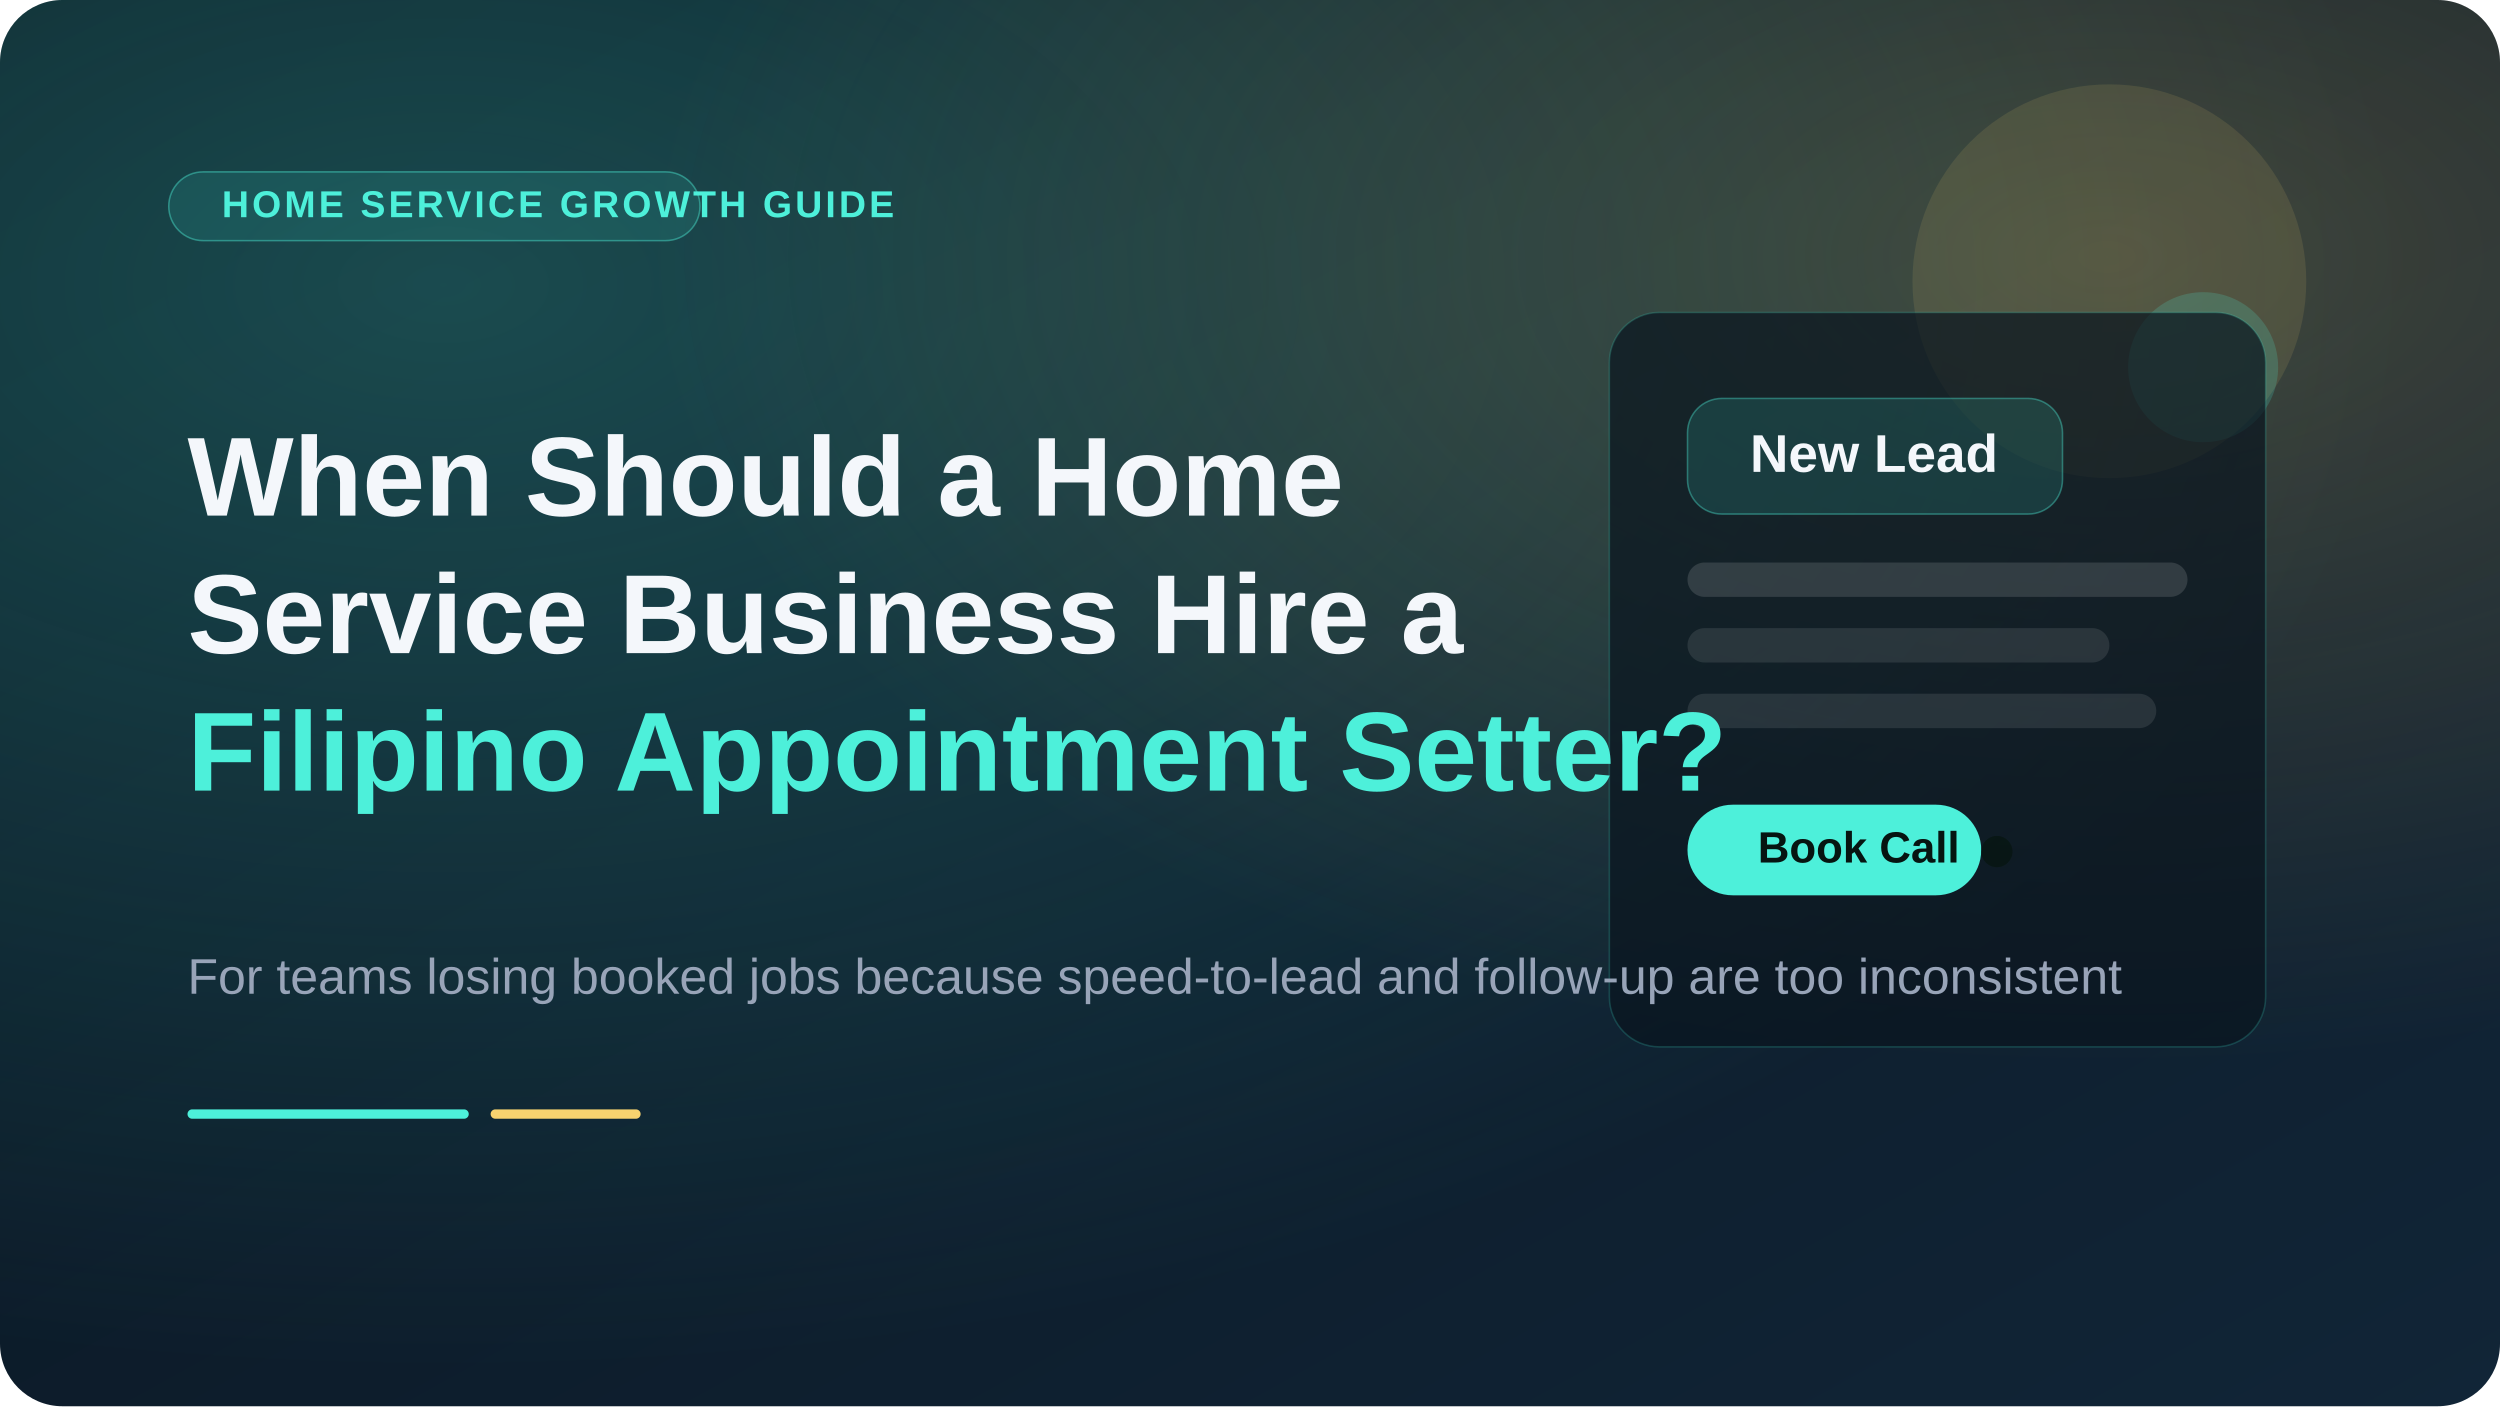
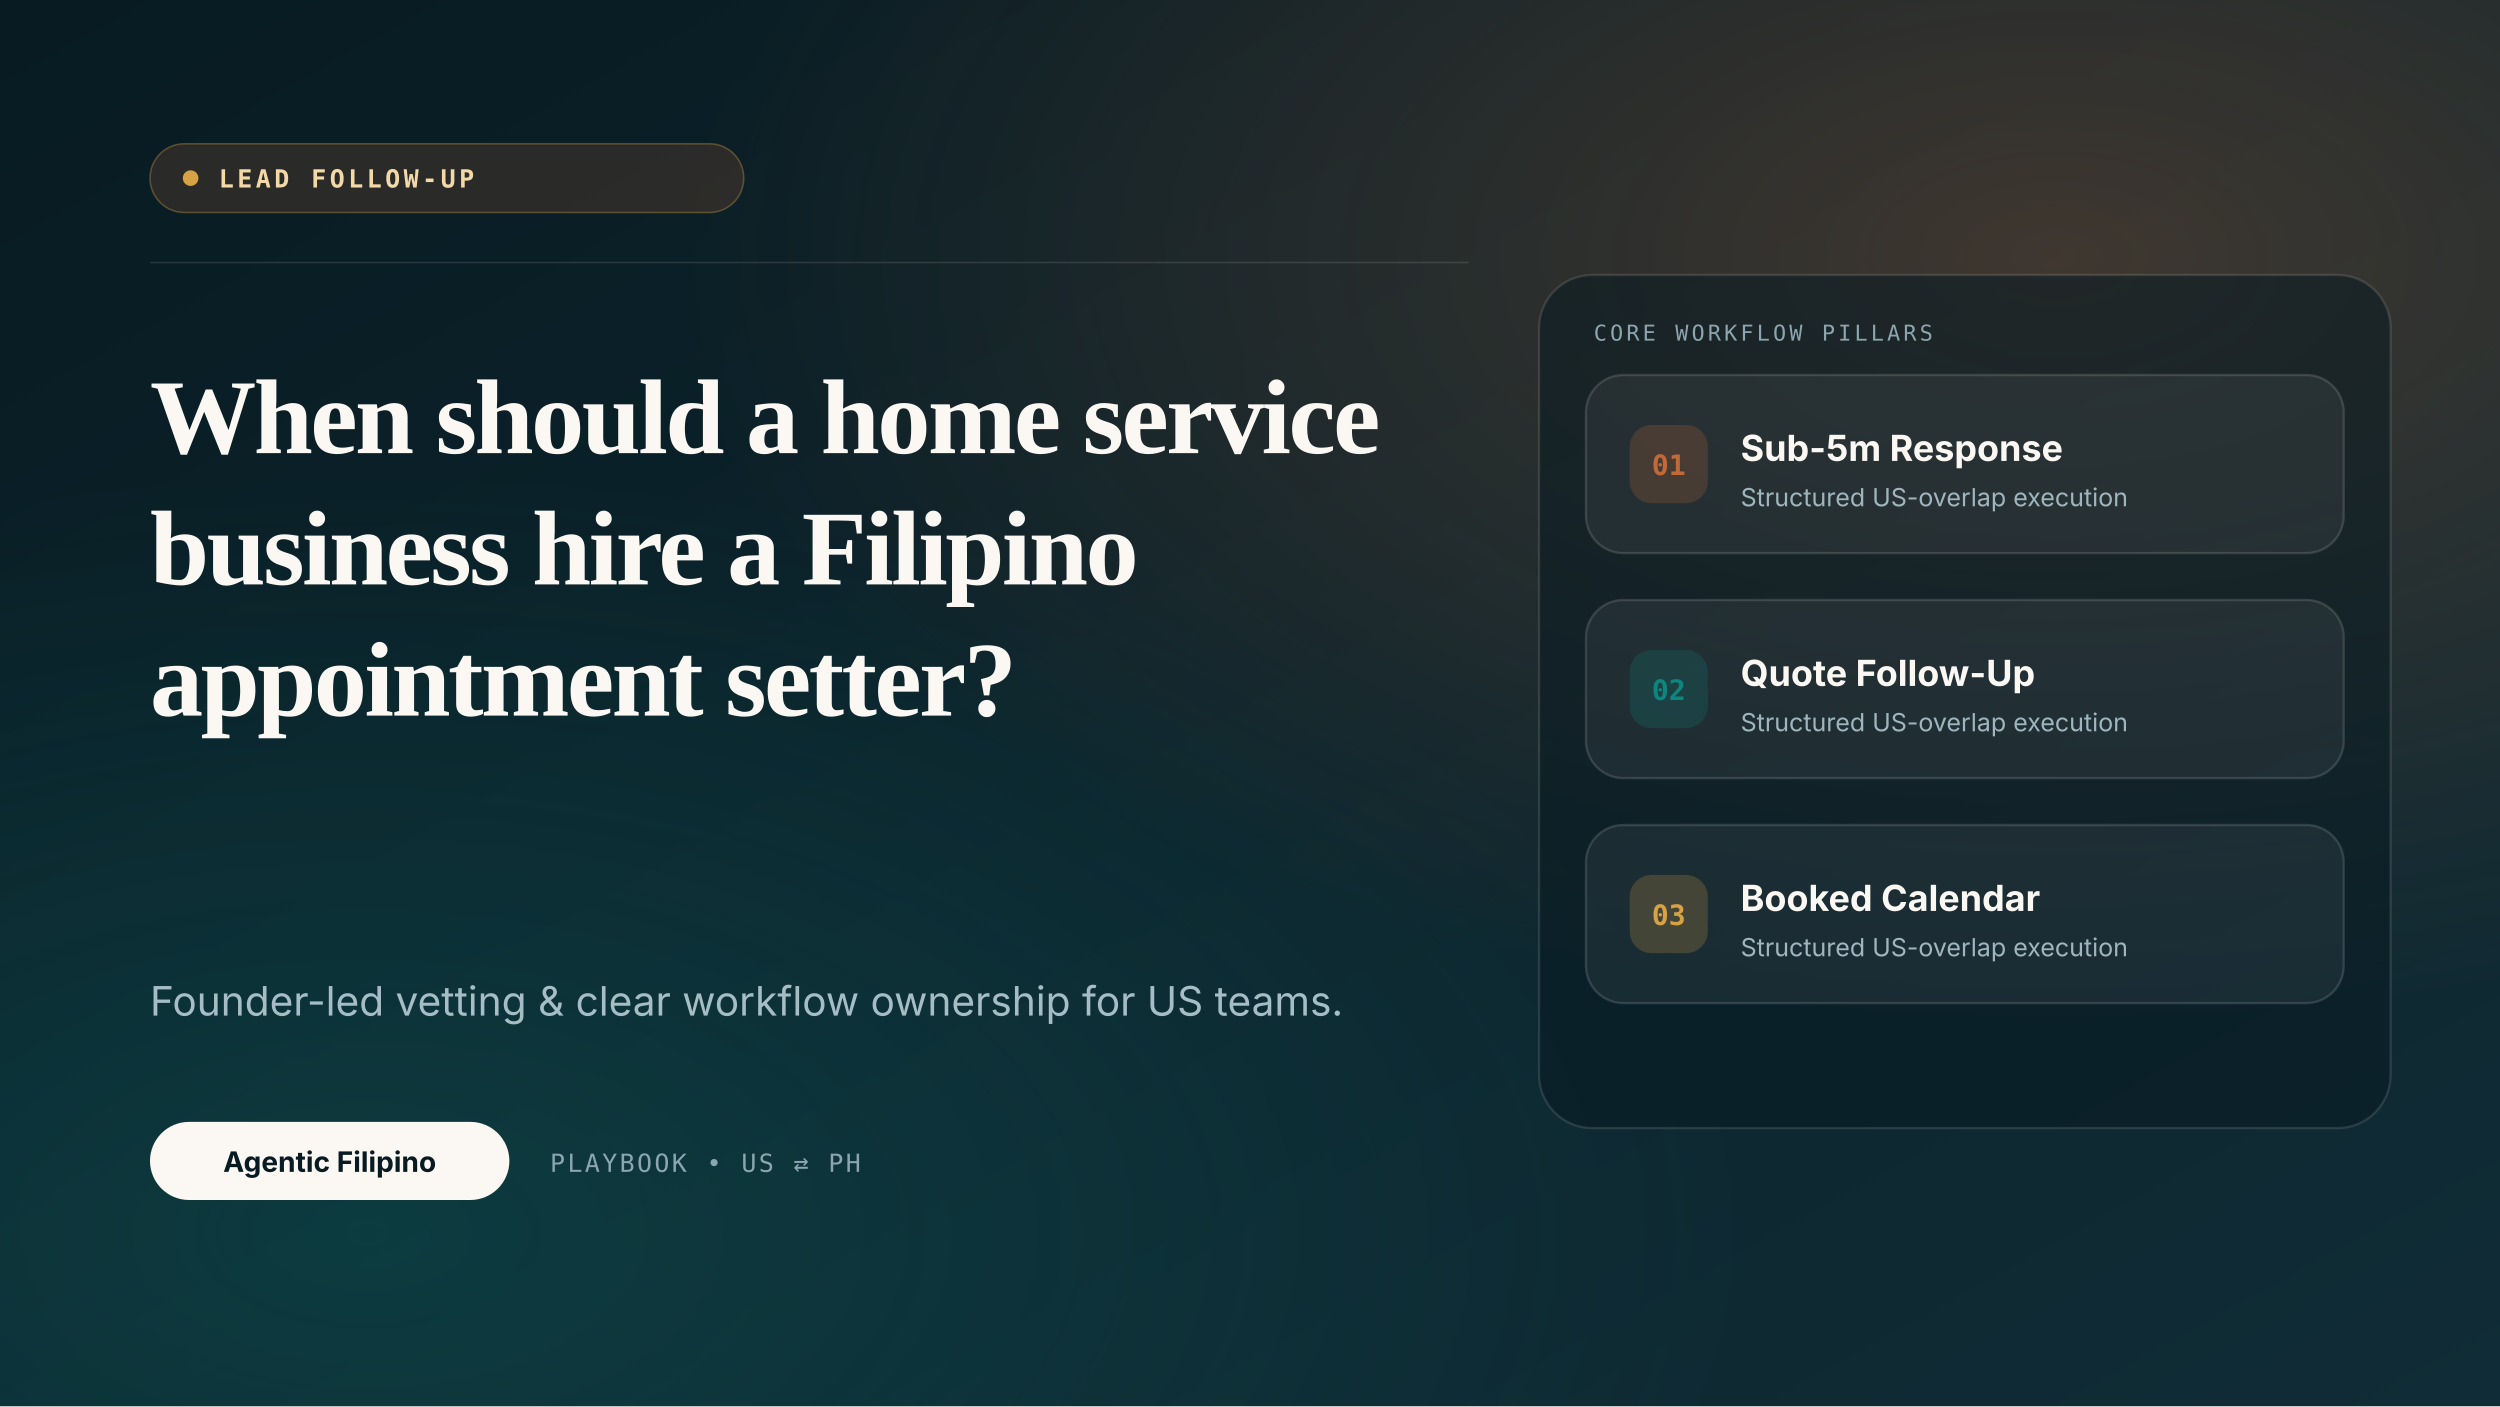
- <svg xmlns="http://www.w3.org/2000/svg" viewBox="0 0 1600 900" role="img" aria-label="When should a home service business hire a Filipino appointment setter">
+ <svg xmlns="http://www.w3.org/2000/svg" viewBox="0 0 1600 900" role="img" aria-label="When should a home service business hire a Filipino appointment setter?">
  <defs>
-     <linearGradient id="afhs1" x1="0" y1="0" x2="1" y2="1">
-       <stop offset="0%" stop-color="#08131e" />
-       <stop offset="100%" stop-color="#112537" />
+     <linearGradient id="bg" x1="0" y1="0" x2="1" y2="1">
+       <stop offset="0%" stop-color="#081B22" />
+       <stop offset="100%" stop-color="#102C36" />
    </linearGradient>
-     <radialGradient id="afhs1c" cx="0.18" cy="0.2" r="0.78">
-       <stop offset="0%" stop-color="#4df0da" stop-opacity="0.24" />
-       <stop offset="100%" stop-color="#4df0da" stop-opacity="0" />
+     <radialGradient id="glow1" cx="0.82" cy="0.18" r="0.55">
+       <stop offset="0%" stop-color="#C2693A" stop-opacity="0.28" />
+       <stop offset="100%" stop-color="#C2693A" stop-opacity="0" />
    </radialGradient>
-     <radialGradient id="afhs1y" cx="0.84" cy="0.18" r="0.58">
-       <stop offset="0%" stop-color="#f8d36f" stop-opacity="0.22" />
-       <stop offset="100%" stop-color="#f8d36f" stop-opacity="0" />
+     <radialGradient id="glow2" cx="0.15" cy="0.88" r="0.55">
+       <stop offset="0%" stop-color="#0E857D" stop-opacity="0.24" />
+       <stop offset="100%" stop-color="#0E857D" stop-opacity="0" />
    </radialGradient>
  </defs>
-   <rect width="1600" height="900" rx="40" fill="url(#afhs1)" />
-   <rect width="1600" height="900" rx="40" fill="url(#afhs1c)" />
-   <rect width="1600" height="900" rx="40" fill="url(#afhs1y)" />
-   <circle cx="1350" cy="180" r="126" fill="#f8d36f" opacity="0.11" />
-   <circle cx="1410" cy="235" r="48" fill="#4df0da" opacity="0.18" />
-   <rect x="108" y="110" width="340" height="44" rx="22" fill="rgba(62,232,209,0.12)" stroke="#4df0da" stroke-opacity="0.42" />
-   <text x="142" y="139" fill="#4df0da" font-family="Arial,Segoe UI,sans-serif" font-size="24" font-weight="700" letter-spacing="2">HOME SERVICE GROWTH GUIDE</text>
-   <rect x="1030" y="200" width="420" height="470" rx="32" fill="rgba(9,20,30,0.7)" stroke="rgba(62,232,209,0.2)" />
-   <rect x="1080" y="255" width="240" height="74" rx="22" fill="rgba(62,232,209,0.14)" stroke="#4df0da" stroke-opacity="0.38" />
-   <text x="1120" y="302" fill="#f4f7fb" font-family="Arial,Segoe UI,sans-serif" font-size="34" font-weight="700">New Lead</text>
-   <rect x="1080" y="360" width="320" height="22" rx="11" fill="rgba(255,255,255,0.13)" />
-   <rect x="1080" y="402" width="270" height="22" rx="11" fill="rgba(255,255,255,0.1)" />
-   <rect x="1080" y="444" width="300" height="22" rx="11" fill="rgba(255,255,255,0.1)" />
-   <rect x="1080" y="515" width="188" height="58" rx="29" fill="#4df0da" />
-   <text x="1125" y="552" fill="#061511" font-family="Arial,Segoe UI,sans-serif" font-size="28" font-weight="800">Book Call</text>
-   <circle cx="1278" cy="545" r="10" fill="#061511" opacity="0.8" />
-   <path d="M124 332h572" stroke="rgba(255,255,255,0)" />
-   <text x="120" y="330" fill="#f4f7fb" font-family="Arial,Segoe UI,sans-serif" font-size="72" font-weight="800">When Should a Home</text>
-   <text x="120" y="418" fill="#f4f7fb" font-family="Arial,Segoe UI,sans-serif" font-size="72" font-weight="800">Service Business Hire a</text>
-   <text x="120" y="506" fill="#4df0da" font-family="Arial,Segoe UI,sans-serif" font-size="72" font-weight="800">Filipino Appointment Setter?</text>
-   <text x="120" y="636" fill="#98a4b8" font-family="Arial,Segoe UI,sans-serif" font-size="32">For teams losing booked jobs because speed-to-lead and follow-up are too inconsistent</text>
-   <rect x="120" y="710" width="180" height="6" rx="3" fill="#4df0da" />
-   <rect x="314" y="710" width="96" height="6" rx="3" fill="#f8d36f" />
+   <rect width="1600" height="900" fill="url(#bg)" />
+   <rect width="1600" height="900" fill="url(#glow1)" />
+   <rect width="1600" height="900" fill="url(#glow2)" />
+   <line x1="96" y1="168" x2="940" y2="168" stroke="rgba(251,248,243,0.12)" stroke-width="1" />
+   <rect x="96" y="92" width="380" height="44" rx="22" fill="rgba(194,105,58,0.18)" stroke="rgba(214,162,68,0.35)" stroke-width="1" />
+   <circle cx="122" cy="114" r="5" fill="#D6A244" />
+   <text x="140" y="120" fill="#F3D8A8" font-family="ui-monospace, Menlo, monospace" font-size="16" font-weight="600" letter-spacing="2.2">LEAD FOLLOW-UP</text>
+   <text x="96" y="290" fill="#FBF8F3" font-family="Georgia, 'Times New Roman', serif" font-size="68" font-weight="700" letter-spacing="-1.6">When should a home service</text>
+   <text x="96" y="374" fill="#FBF8F3" font-family="Georgia, 'Times New Roman', serif" font-size="68" font-weight="700" letter-spacing="-1.6">business hire a Filipino</text>
+   <text x="96" y="458" fill="#FBF8F3" font-family="Georgia, 'Times New Roman', serif" font-size="68" font-weight="700" letter-spacing="-1.6">appointment setter?</text>
+   <text x="96" y="650" fill="#A6BDC5" font-family="system-ui, -apple-system, sans-serif" font-size="26">Founder-led vetting &amp; clear workflow ownership for US teams.</text>
+   <rect x="96" y="718" width="230" height="50" rx="25" fill="#FBF8F3" />
+   <text x="211" y="750" text-anchor="middle" fill="#081B22" font-family="system-ui, -apple-system, sans-serif" font-size="18" font-weight="700">Agentic Filipino</text>
+   <text x="352" y="750" fill="#8BA6B0" font-family="ui-monospace, Menlo, monospace" font-size="16" letter-spacing="1.5">PLAYBOOK • US ⇄ PH</text>
+   <rect x="985" y="176" width="545" height="546" rx="34" fill="rgba(8,27,34,0.55)" stroke="rgba(251,248,243,0.12)" stroke-width="1.5" />
+   <text x="1020" y="218" fill="#8BA6B0" font-family="ui-monospace, Menlo, monospace" font-size="14" letter-spacing="2">CORE WORKFLOW PILLARS</text>
+   <rect x="1015" y="240" width="485" height="114" rx="24" fill="rgba(251,248,243,0.06)" stroke="rgba(251,248,243,0.14)" stroke-width="1.5" />
+   <rect x="1043" y="272" width="50" height="50" rx="14" fill="#C2693A" fill-opacity="0.22" />
+   <text x="1068" y="304" text-anchor="middle" fill="#C2693A" font-family="ui-monospace, Menlo, monospace" font-size="18" font-weight="700">01</text>
+   <text x="1114" y="295" fill="#FBF8F3" font-family="system-ui, -apple-system, sans-serif" font-size="23" font-weight="700">Sub-5m Response</text>
+   <text x="1114" y="324" fill="#9FB6BE" font-family="system-ui, -apple-system, sans-serif" font-size="16">Structured US-overlap execution</text>
+   <rect x="1015" y="384" width="485" height="114" rx="24" fill="rgba(251,248,243,0.06)" stroke="rgba(251,248,243,0.14)" stroke-width="1.5" />
+   <rect x="1043" y="416" width="50" height="50" rx="14" fill="#0E857D" fill-opacity="0.22" />
+   <text x="1068" y="448" text-anchor="middle" fill="#0E857D" font-family="ui-monospace, Menlo, monospace" font-size="18" font-weight="700">02</text>
+   <text x="1114" y="439" fill="#FBF8F3" font-family="system-ui, -apple-system, sans-serif" font-size="23" font-weight="700">Quote Follow-Up</text>
+   <text x="1114" y="468" fill="#9FB6BE" font-family="system-ui, -apple-system, sans-serif" font-size="16">Structured US-overlap execution</text>
+   <rect x="1015" y="528" width="485" height="114" rx="24" fill="rgba(251,248,243,0.06)" stroke="rgba(251,248,243,0.14)" stroke-width="1.5" />
+   <rect x="1043" y="560" width="50" height="50" rx="14" fill="#D6A244" fill-opacity="0.22" />
+   <text x="1068" y="592" text-anchor="middle" fill="#D6A244" font-family="ui-monospace, Menlo, monospace" font-size="18" font-weight="700">03</text>
+   <text x="1114" y="583" fill="#FBF8F3" font-family="system-ui, -apple-system, sans-serif" font-size="23" font-weight="700">Booked Calendar</text>
+   <text x="1114" y="612" fill="#9FB6BE" font-family="system-ui, -apple-system, sans-serif" font-size="16">Structured US-overlap execution</text>
</svg>
